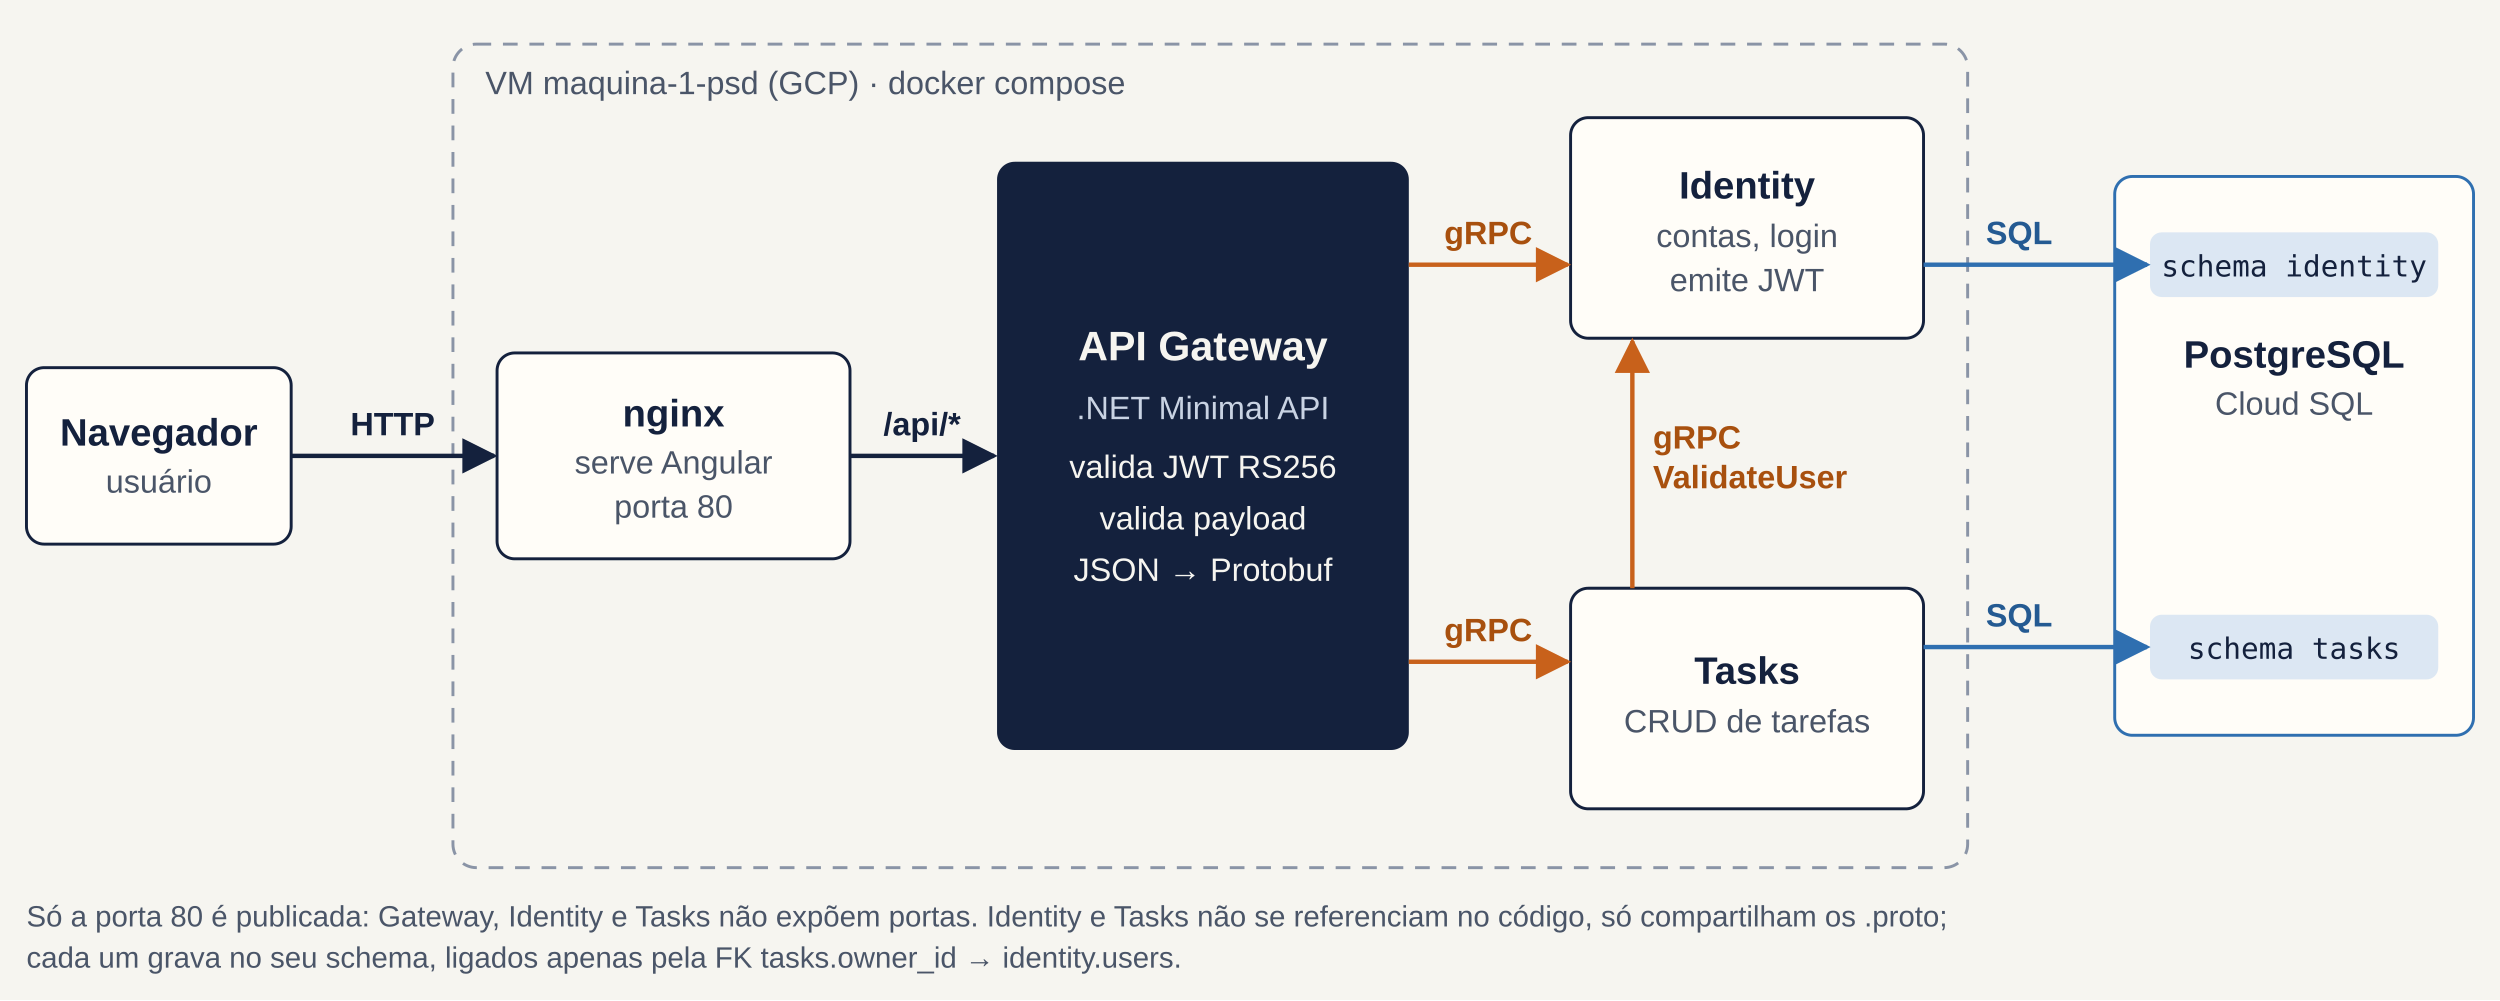
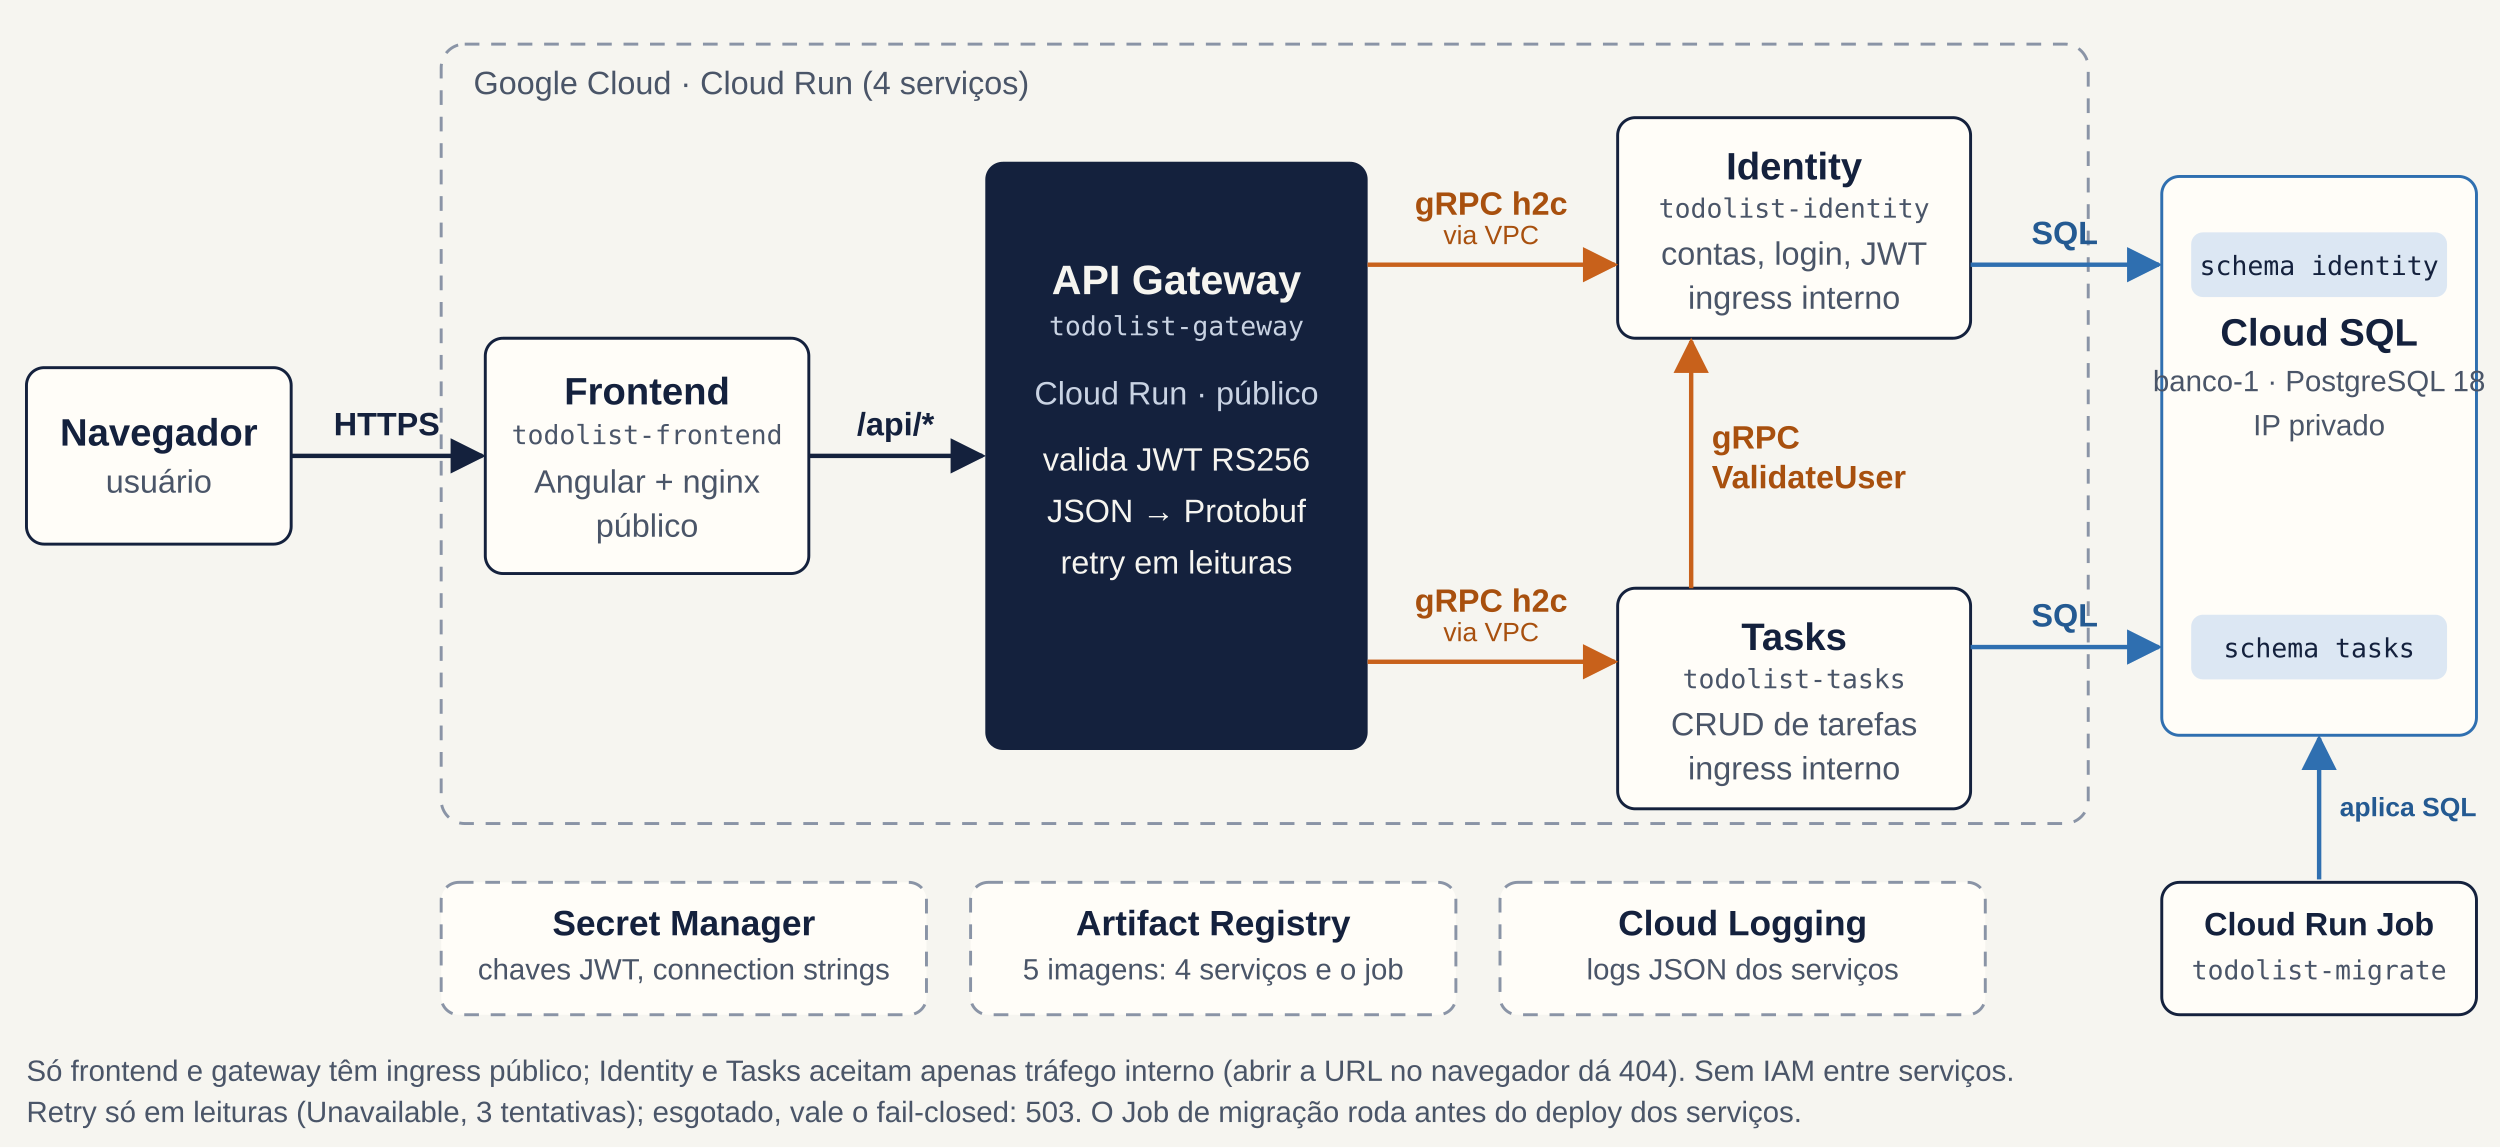
- <svg xmlns="http://www.w3.org/2000/svg" viewBox="0 0 1700 680" width="1700" height="680" role="img" aria-label="Arquitetura do TodoList distribuído: o navegador fala só com o nginx na porta 80; o nginx repassa /api ao API Gateway, que chama Identity e Tasks via gRPC; o Tasks chama ValidateUser no Identity; cada serviço grava no próprio schema do PostgreSQL.">
+ <svg xmlns="http://www.w3.org/2000/svg" viewBox="0 0 1700 780" width="1700" height="780" role="img" aria-label="Arquitetura do TodoList distribuído no Cloud Run (T3): o navegador acessa por HTTPS o serviço público todolist-frontend, que repassa /api ao todolist-gateway, também público; o gateway chama por gRPC (h2c, via VPC, com retry nas leituras) os serviços todolist-identity e todolist-tasks, ambos com ingress interno; o tasks chama ValidateUser no identity; os dois gravam nos schemas identity e tasks do Cloud SQL banco-1 (PostgreSQL 18, IP privado). Ao lado: Secret Manager (chaves JWT e connection strings), Artifact Registry (5 imagens), Cloud Logging e o Cloud Run Job todolist-migrate, que aplica o SQL das migrations no banco.">
  <defs>
    <marker id="a-dark" viewBox="0 0 10 10" refX="9" refY="5" markerWidth="8" markerHeight="8" orient="auto-start-reverse">
      <path d="M0,0 L10,5 L0,10 z" fill="#14213D" />
    </marker>
    <marker id="a-grpc" viewBox="0 0 10 10" refX="9" refY="5" markerWidth="8" markerHeight="8" orient="auto-start-reverse">
      <path d="M0,0 L10,5 L0,10 z" fill="#C8611B" />
    </marker>
    <marker id="a-sql" viewBox="0 0 10 10" refX="9" refY="5" markerWidth="8" markerHeight="8" orient="auto-start-reverse">
      <path d="M0,0 L10,5 L0,10 z" fill="#2F6FB0" />
    </marker>
  </defs>
-   <rect width="1700" height="680" fill="#F6F5F0" />
+   <rect width="1700" height="780" fill="#F6F5F0" />
  <g font-family="IBM Plex Sans, Segoe UI, Arial, sans-serif" fill="#14213D">
-     <rect x="308" y="30" width="1030" height="560" rx="16" fill="none" stroke="#8A94A6" stroke-width="2" stroke-dasharray="10 8" />
-     <text x="330" y="64" font-size="22" fill="#4A5568">VM maquina-1-psd (GCP) · docker compose</text>
+     <rect x="300" y="30" width="1120" height="530" rx="16" fill="none" stroke="#8A94A6" stroke-width="2" stroke-dasharray="10 8" />
+     <text x="322" y="64" font-size="22" fill="#4A5568">Google Cloud · Cloud Run (4 serviços)</text>
    <rect x="18" y="250" width="180" height="120" rx="12" fill="#FFFDF8" stroke="#14213D" stroke-width="2" />
    <text x="108" y="303" font-size="26" font-weight="700" text-anchor="middle">Navegador</text>
    <text x="108" y="335" font-size="22" fill="#4A5568" text-anchor="middle">usuário</text>
-     <rect x="338" y="240" width="240" height="140" rx="12" fill="#FFFDF8" stroke="#14213D" stroke-width="2" />
-     <text x="458" y="290" font-size="26" font-weight="700" text-anchor="middle">nginx</text>
-     <text x="458" y="322" font-size="22" fill="#4A5568" text-anchor="middle">serve Angular</text>
-     <text x="458" y="352" font-size="22" fill="#4A5568" text-anchor="middle">porta 80</text>
-     <rect x="678" y="110" width="280" height="400" rx="12" fill="#14213D" />
-     <text x="818" y="245" font-size="28" font-weight="700" fill="#F6F5F0" text-anchor="middle">API Gateway</text>
-     <text x="818" y="285" font-size="22" fill="#C9D3E3" text-anchor="middle">.NET Minimal API</text>
-     <text x="818" y="325" font-size="22" fill="#F6F5F0" text-anchor="middle">valida JWT RS256</text>
-     <text x="818" y="360" font-size="22" fill="#F6F5F0" text-anchor="middle">valida payload</text>
-     <text x="818" y="395" font-size="22" fill="#F6F5F0" text-anchor="middle">JSON → Protobuf</text>
-     <rect x="1068" y="80" width="240" height="150" rx="12" fill="#FFFDF8" stroke="#14213D" stroke-width="2" />
-     <text x="1188" y="135" font-size="26" font-weight="700" text-anchor="middle">Identity</text>
-     <text x="1188" y="168" font-size="22" fill="#4A5568" text-anchor="middle">contas, login</text>
-     <text x="1188" y="198" font-size="22" fill="#4A5568" text-anchor="middle">emite JWT</text>
-     <rect x="1068" y="400" width="240" height="150" rx="12" fill="#FFFDF8" stroke="#14213D" stroke-width="2" />
-     <text x="1188" y="465" font-size="26" font-weight="700" text-anchor="middle">Tasks</text>
-     <text x="1188" y="498" font-size="22" fill="#4A5568" text-anchor="middle">CRUD de tarefas</text>
-     <rect x="1438" y="120" width="244" height="380" rx="12" fill="#FFFDF8" stroke="#2F6FB0" stroke-width="2" />
-     <text x="1560" y="250" font-size="26" font-weight="700" text-anchor="middle">PostgreSQL</text>
-     <text x="1560" y="282" font-size="22" fill="#4A5568" text-anchor="middle">Cloud SQL</text>
-     <rect x="1462" y="158" width="196" height="44" rx="8" fill="#DCE7F3" />
-     <text x="1560" y="188" font-size="20" font-family="JetBrains Mono, Consolas, monospace" text-anchor="middle">schema identity</text>
-     <rect x="1462" y="418" width="196" height="44" rx="8" fill="#DCE7F3" />
-     <text x="1560" y="448" font-size="20" font-family="JetBrains Mono, Consolas, monospace" text-anchor="middle">schema tasks</text>
-     <line x1="198" y1="310" x2="336" y2="310" stroke="#14213D" stroke-width="3" marker-end="url(#a-dark)" />
-     <text x="267" y="296" font-size="22" font-weight="600" text-anchor="middle">HTTP</text>
-     <line x1="578" y1="310" x2="676" y2="310" stroke="#14213D" stroke-width="3" marker-end="url(#a-dark)" />
-     <text x="627" y="296" font-size="22" font-weight="600" text-anchor="middle">/api/*</text>
-     <line x1="958" y1="180" x2="1066" y2="180" stroke="#C8611B" stroke-width="3" marker-end="url(#a-grpc)" />
-     <text x="1012" y="166" font-size="22" font-weight="600" fill="#A8500E" text-anchor="middle">gRPC</text>
-     <line x1="958" y1="450" x2="1066" y2="450" stroke="#C8611B" stroke-width="3" marker-end="url(#a-grpc)" />
-     <text x="1012" y="436" font-size="22" font-weight="600" fill="#A8500E" text-anchor="middle">gRPC</text>
-     <line x1="1110" y1="400" x2="1110" y2="232" stroke="#C8611B" stroke-width="3" marker-end="url(#a-grpc)" />
-     <text x="1124" y="305" font-size="22" font-weight="600" fill="#A8500E">gRPC</text>
-     <text x="1124" y="332" font-size="22" font-weight="600" fill="#A8500E">ValidateUser</text>
-     <line x1="1308" y1="180" x2="1460" y2="180" stroke="#2F6FB0" stroke-width="3" marker-end="url(#a-sql)" />
-     <text x="1373" y="166" font-size="22" font-weight="600" fill="#245A92" text-anchor="middle">SQL</text>
-     <line x1="1308" y1="440" x2="1460" y2="440" stroke="#2F6FB0" stroke-width="3" marker-end="url(#a-sql)" />
-     <text x="1373" y="426" font-size="22" font-weight="600" fill="#245A92" text-anchor="middle">SQL</text>
-     <text x="18" y="630" font-size="20" fill="#4A5568">Só a porta 80 é publicada: Gateway, Identity e Tasks não expõem portas. Identity e Tasks não se referenciam no código, só compartilham os .proto;</text>
-     <text x="18" y="658" font-size="20" fill="#4A5568">cada um grava no seu schema, ligados apenas pela FK tasks.owner_id → identity.users.</text>
+     <rect x="330" y="230" width="220" height="160" rx="12" fill="#FFFDF8" stroke="#14213D" stroke-width="2" />
+     <text x="440" y="275" font-size="26" font-weight="700" text-anchor="middle">Frontend</text>
+     <text x="440" y="302" font-size="18" font-family="JetBrains Mono, Consolas, monospace" fill="#4A5568" text-anchor="middle">todolist-frontend</text>
+     <text x="440" y="335" font-size="22" fill="#4A5568" text-anchor="middle">Angular + nginx</text>
+     <text x="440" y="365" font-size="22" fill="#4A5568" text-anchor="middle">público</text>
+     <rect x="670" y="110" width="260" height="400" rx="12" fill="#14213D" />
+     <text x="800" y="200" font-size="28" font-weight="700" fill="#F6F5F0" text-anchor="middle">API Gateway</text>
+     <text x="800" y="228" font-size="18" font-family="JetBrains Mono, Consolas, monospace" fill="#C9D3E3" text-anchor="middle">todolist-gateway</text>
+     <text x="800" y="275" font-size="22" fill="#C9D3E3" text-anchor="middle">Cloud Run · público</text>
+     <text x="800" y="320" font-size="22" fill="#F6F5F0" text-anchor="middle">valida JWT RS256</text>
+     <text x="800" y="355" font-size="22" fill="#F6F5F0" text-anchor="middle">JSON → Protobuf</text>
+     <text x="800" y="390" font-size="22" fill="#F6F5F0" text-anchor="middle">retry em leituras</text>
+     <rect x="1100" y="80" width="240" height="150" rx="12" fill="#FFFDF8" stroke="#14213D" stroke-width="2" />
+     <text x="1220" y="122" font-size="26" font-weight="700" text-anchor="middle">Identity</text>
+     <text x="1220" y="148" font-size="18" font-family="JetBrains Mono, Consolas, monospace" fill="#4A5568" text-anchor="middle">todolist-identity</text>
+     <text x="1220" y="180" font-size="22" fill="#4A5568" text-anchor="middle">contas, login, JWT</text>
+     <text x="1220" y="210" font-size="22" fill="#4A5568" text-anchor="middle">ingress interno</text>
+     <rect x="1100" y="400" width="240" height="150" rx="12" fill="#FFFDF8" stroke="#14213D" stroke-width="2" />
+     <text x="1220" y="442" font-size="26" font-weight="700" text-anchor="middle">Tasks</text>
+     <text x="1220" y="468" font-size="18" font-family="JetBrains Mono, Consolas, monospace" fill="#4A5568" text-anchor="middle">todolist-tasks</text>
+     <text x="1220" y="500" font-size="22" fill="#4A5568" text-anchor="middle">CRUD de tarefas</text>
+     <text x="1220" y="530" font-size="22" fill="#4A5568" text-anchor="middle">ingress interno</text>
+     <rect x="1470" y="120" width="214" height="380" rx="12" fill="#FFFDF8" stroke="#2F6FB0" stroke-width="2" />
+     <text x="1577" y="235" font-size="26" font-weight="700" text-anchor="middle">Cloud SQL</text>
+     <text x="1577" y="266" font-size="20" fill="#4A5568" text-anchor="middle">banco-1 · PostgreSQL 18</text>
+     <text x="1577" y="296" font-size="20" fill="#4A5568" text-anchor="middle">IP privado</text>
+     <rect x="1490" y="158" width="174" height="44" rx="8" fill="#DCE7F3" />
+     <text x="1577" y="187" font-size="18" font-family="JetBrains Mono, Consolas, monospace" text-anchor="middle">schema identity</text>
+     <rect x="1490" y="418" width="174" height="44" rx="8" fill="#DCE7F3" />
+     <text x="1577" y="447" font-size="18" font-family="JetBrains Mono, Consolas, monospace" text-anchor="middle">schema tasks</text>
+     <rect x="300" y="600" width="330" height="90" rx="12" fill="#FFFDF8" stroke="#8A94A6" stroke-width="2" stroke-dasharray="10 8" />
+     <text x="465" y="636" font-size="24" font-weight="700" text-anchor="middle">Secret Manager</text>
+     <text x="465" y="666" font-size="20" fill="#4A5568" text-anchor="middle">chaves JWT, connection strings</text>
+     <rect x="660" y="600" width="330" height="90" rx="12" fill="#FFFDF8" stroke="#8A94A6" stroke-width="2" stroke-dasharray="10 8" />
+     <text x="825" y="636" font-size="24" font-weight="700" text-anchor="middle">Artifact Registry</text>
+     <text x="825" y="666" font-size="20" fill="#4A5568" text-anchor="middle">5 imagens: 4 serviços e o job</text>
+     <rect x="1020" y="600" width="330" height="90" rx="12" fill="#FFFDF8" stroke="#8A94A6" stroke-width="2" stroke-dasharray="10 8" />
+     <text x="1185" y="636" font-size="24" font-weight="700" text-anchor="middle">Cloud Logging</text>
+     <text x="1185" y="666" font-size="20" fill="#4A5568" text-anchor="middle">logs JSON dos serviços</text>
+     <rect x="1470" y="600" width="214" height="90" rx="12" fill="#FFFDF8" stroke="#14213D" stroke-width="2" />
+     <text x="1577" y="636" font-size="22" font-weight="700" text-anchor="middle">Cloud Run Job</text>
+     <text x="1577" y="666" font-size="18" font-family="JetBrains Mono, Consolas, monospace" fill="#4A5568" text-anchor="middle">todolist-migrate</text>
+     <line x1="198" y1="310" x2="328" y2="310" stroke="#14213D" stroke-width="3" marker-end="url(#a-dark)" />
+     <text x="263" y="296" font-size="22" font-weight="600" text-anchor="middle">HTTPS</text>
+     <line x1="550" y1="310" x2="668" y2="310" stroke="#14213D" stroke-width="3" marker-end="url(#a-dark)" />
+     <text x="609" y="296" font-size="22" font-weight="600" text-anchor="middle">/api/*</text>
+     <line x1="930" y1="180" x2="1098" y2="180" stroke="#C8611B" stroke-width="3" marker-end="url(#a-grpc)" />
+     <text x="1014" y="146" font-size="22" font-weight="600" fill="#A8500E" text-anchor="middle">gRPC h2c</text>
+     <text x="1014" y="166" font-size="18" fill="#A8500E" text-anchor="middle">via VPC</text>
+     <line x1="930" y1="450" x2="1098" y2="450" stroke="#C8611B" stroke-width="3" marker-end="url(#a-grpc)" />
+     <text x="1014" y="416" font-size="22" font-weight="600" fill="#A8500E" text-anchor="middle">gRPC h2c</text>
+     <text x="1014" y="436" font-size="18" fill="#A8500E" text-anchor="middle">via VPC</text>
+     <line x1="1150" y1="400" x2="1150" y2="232" stroke="#C8611B" stroke-width="3" marker-end="url(#a-grpc)" />
+     <text x="1164" y="305" font-size="22" font-weight="600" fill="#A8500E">gRPC</text>
+     <text x="1164" y="332" font-size="22" font-weight="600" fill="#A8500E">ValidateUser</text>
+     <line x1="1340" y1="180" x2="1468" y2="180" stroke="#2F6FB0" stroke-width="3" marker-end="url(#a-sql)" />
+     <text x="1404" y="166" font-size="22" font-weight="600" fill="#245A92" text-anchor="middle">SQL</text>
+     <line x1="1340" y1="440" x2="1468" y2="440" stroke="#2F6FB0" stroke-width="3" marker-end="url(#a-sql)" />
+     <text x="1404" y="426" font-size="22" font-weight="600" fill="#245A92" text-anchor="middle">SQL</text>
+     <line x1="1577" y1="598" x2="1577" y2="502" stroke="#2F6FB0" stroke-width="3" marker-end="url(#a-sql)" />
+     <text x="1591" y="555" font-size="18" font-weight="600" fill="#245A92">aplica SQL</text>
+     <text x="18" y="735" font-size="20" fill="#4A5568">Só frontend e gateway têm ingress público; Identity e Tasks aceitam apenas tráfego interno (abrir a URL no navegador dá 404). Sem IAM entre serviços.</text>
+     <text x="18" y="763" font-size="20" fill="#4A5568">Retry só em leituras (Unavailable, 3 tentativas); esgotado, vale o fail-closed: 503. O Job de migração roda antes do deploy dos serviços.</text>
  </g>
</svg>
